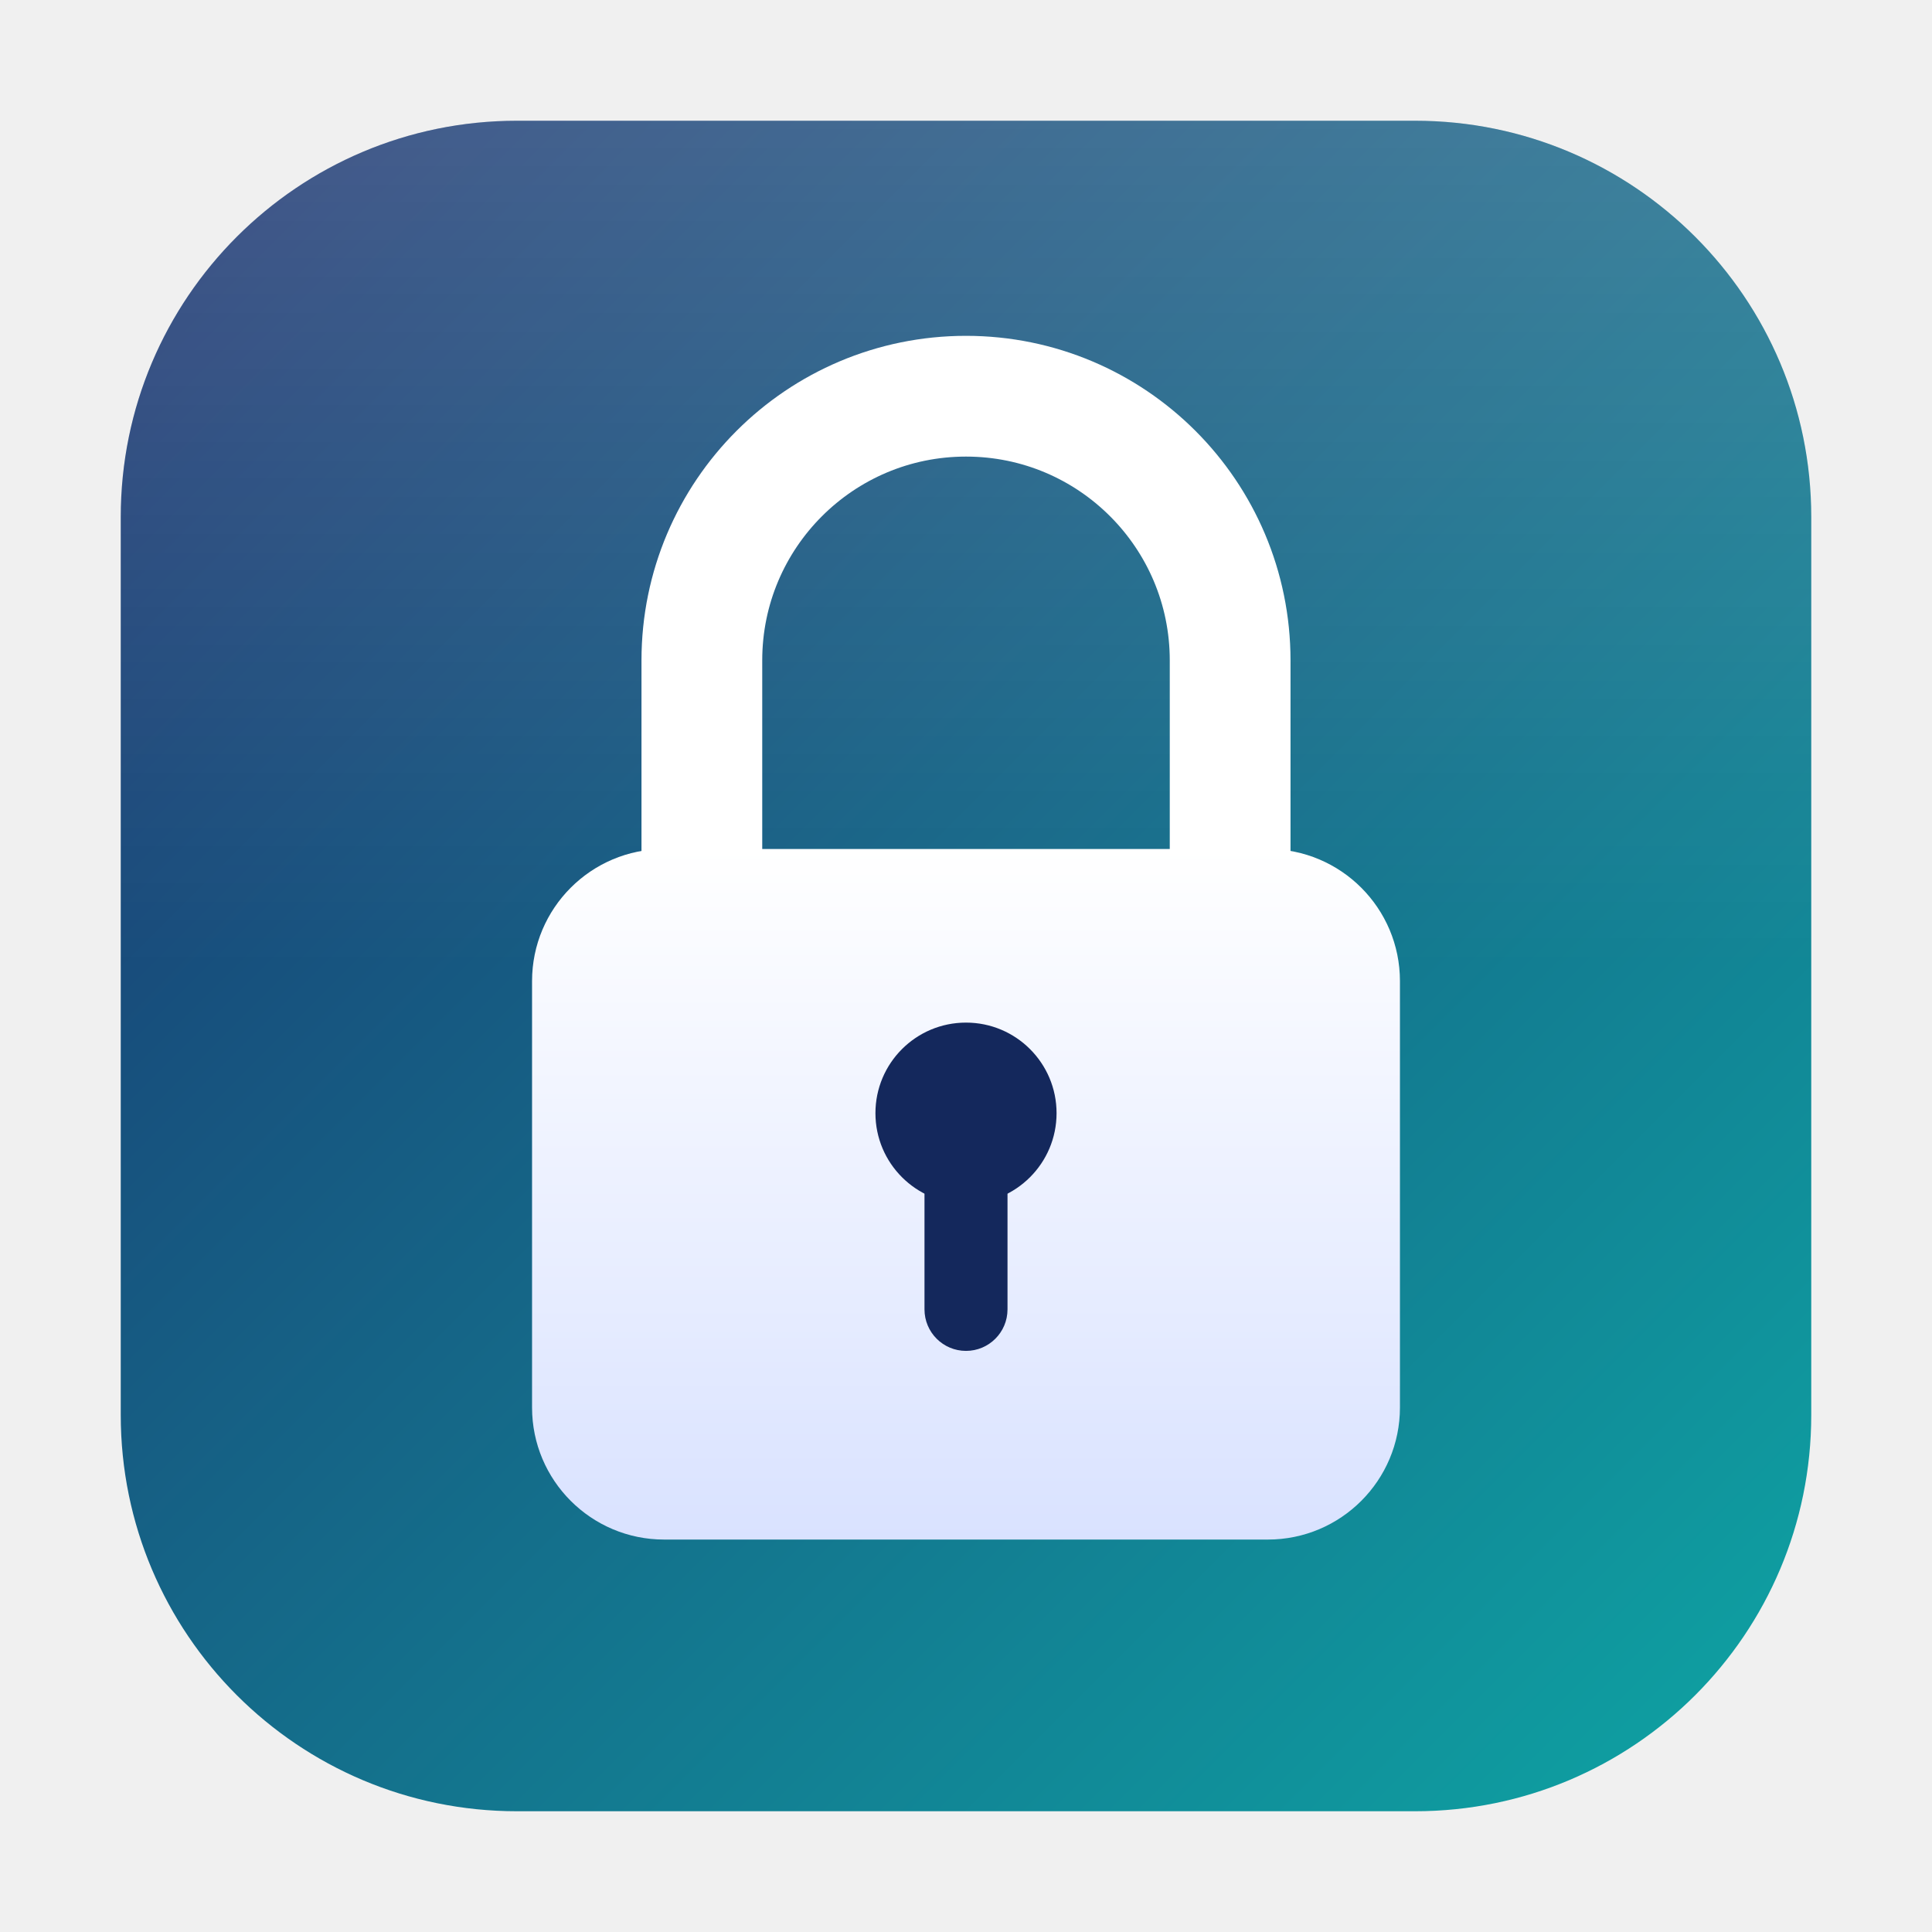
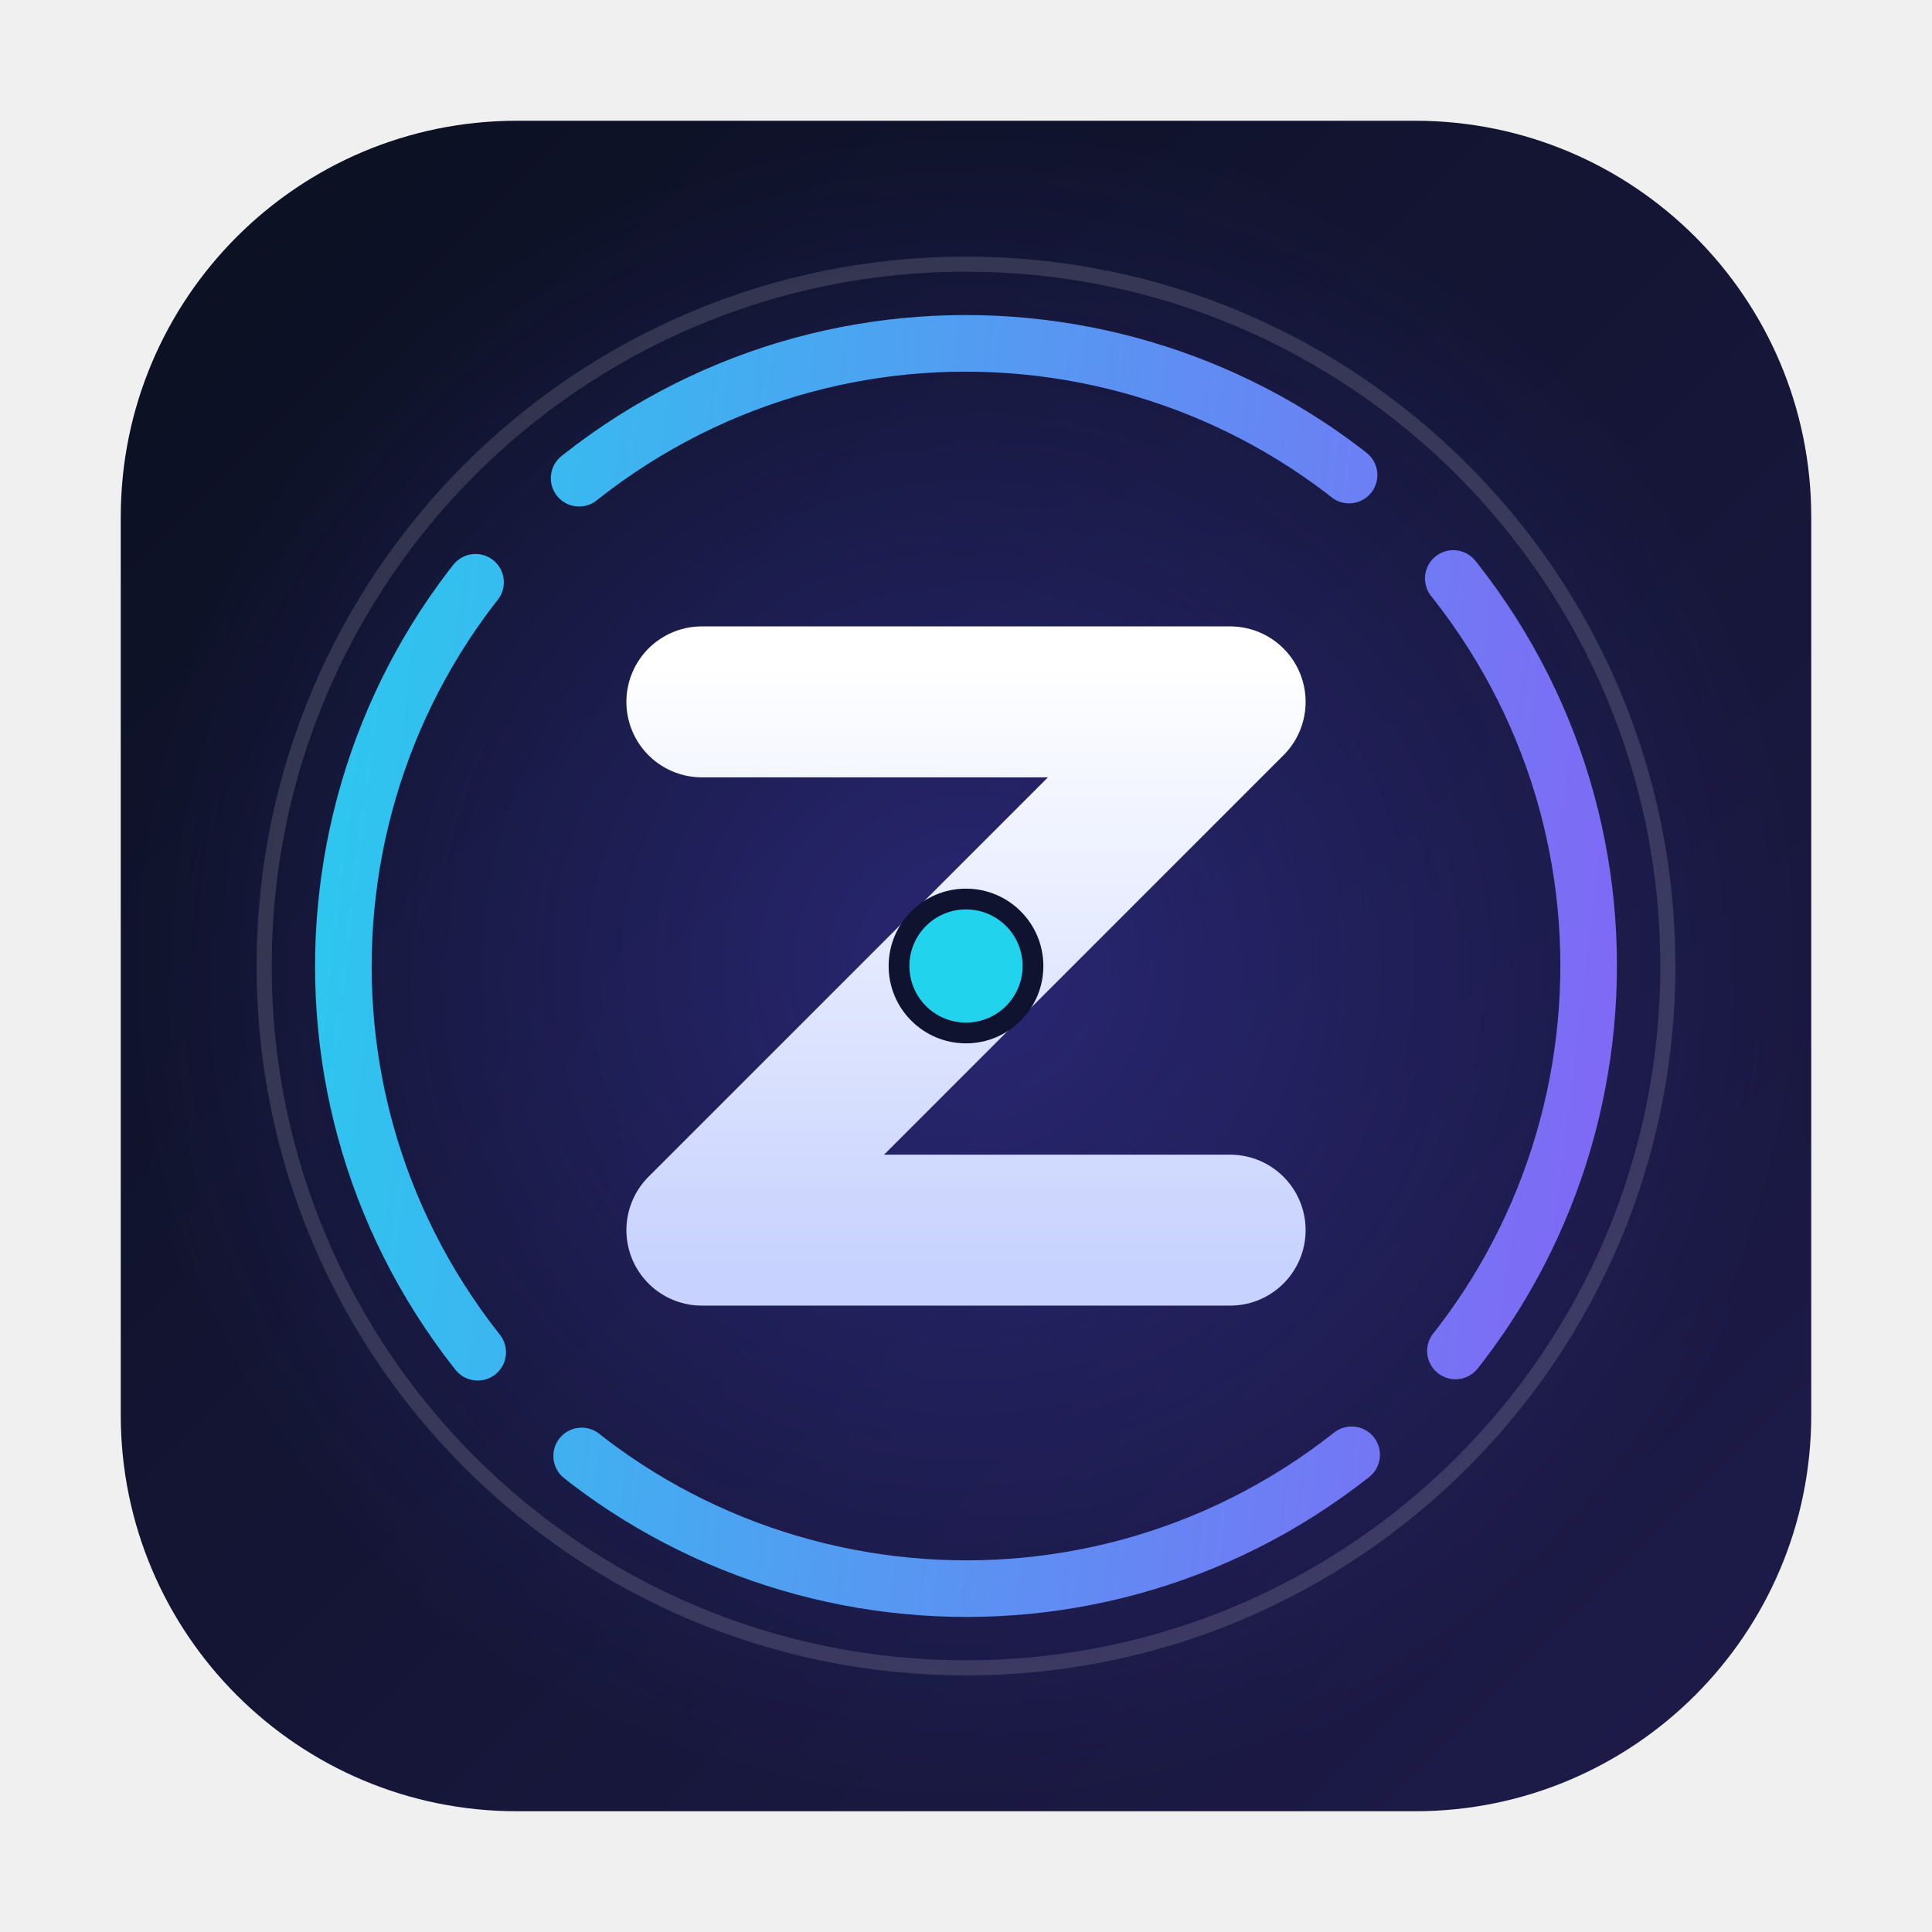
<svg xmlns="http://www.w3.org/2000/svg" viewBox="0 0 1024 1024" width="1024" height="1024">
  <defs>
    <linearGradient id="bg" x1="0" y1="0" x2="1" y2="1">
-       <stop offset="0" stop-color="#1B2F6E" />
-       <stop offset="1" stop-color="#0EA5A4" />
+       <stop offset="0" stop-color="#0B1020" />
+       <stop offset="1" stop-color="#1E1B4B" />
    </linearGradient>
-     <linearGradient id="shine" x1="0" y1="0" x2="0" y2="1">
-       <stop offset="0" stop-color="#FFFFFF" stop-opacity="0.18" />
-       <stop offset="0.5" stop-color="#FFFFFF" stop-opacity="0" />
+     <radialGradient id="glow" cx="512" cy="512" r="448" gradientUnits="userSpaceOnUse">
+       <stop offset="0" stop-color="#4F46E5" stop-opacity="0.35" />
+       <stop offset="1" stop-color="#4F46E5" stop-opacity="0" />
+     </radialGradient>
+     <linearGradient id="ring" gradientUnits="userSpaceOnUse" x1="200" y1="200" x2="824" y2="824">
+       <stop offset="0" stop-color="#22D3EE" />
+       <stop offset="1" stop-color="#8B5CF6" />
    </linearGradient>
-     <linearGradient id="body" x1="0" y1="0" x2="0" y2="1">
+     <linearGradient id="zfill" gradientUnits="userSpaceOnUse" x1="0" y1="352" x2="0" y2="672">
      <stop offset="0" stop-color="#FFFFFF" />
-       <stop offset="1" stop-color="#D9E2FF" />
+       <stop offset="1" stop-color="#C7D2FE" />
    </linearGradient>
  </defs>
  <rect x="64" y="64" width="896" height="896" rx="210" fill="url(#bg)" />
-   <rect x="64" y="64" width="896" height="896" rx="210" fill="url(#shine)" />
-   <path d="M372 470 V350 a140 140 0 0 1 280 0 V470" fill="none" stroke="#fff" stroke-width="64" stroke-linecap="round" />
-   <rect x="282" y="450" width="460" height="366" rx="70" fill="url(#body)" />
-   <circle cx="512" cy="590" r="48" fill="#14285C" />
-   <rect x="490" y="600" width="44" height="116" rx="22" fill="#14285C" />
+   <rect x="64" y="64" width="896" height="896" rx="210" fill="url(#glow)" />
+   <circle cx="512" cy="512" r="372" fill="none" stroke="#fff" stroke-opacity="0.14" stroke-width="8" />
+   <circle cx="512" cy="512" r="330" fill="none" stroke="url(#ring)" stroke-width="30" stroke-linecap="round" stroke-dasharray="440 78" transform="rotate(-38.2 512 512)" />
+   <path d="M372 372 H652 L372 652 H652" fill="none" stroke="url(#zfill)" stroke-width="80" stroke-linecap="round" stroke-linejoin="round" />
+   <circle cx="512" cy="512" r="41" fill="#0F1330" />
+   <circle cx="512" cy="512" r="30" fill="#22D3EE" />
</svg>
